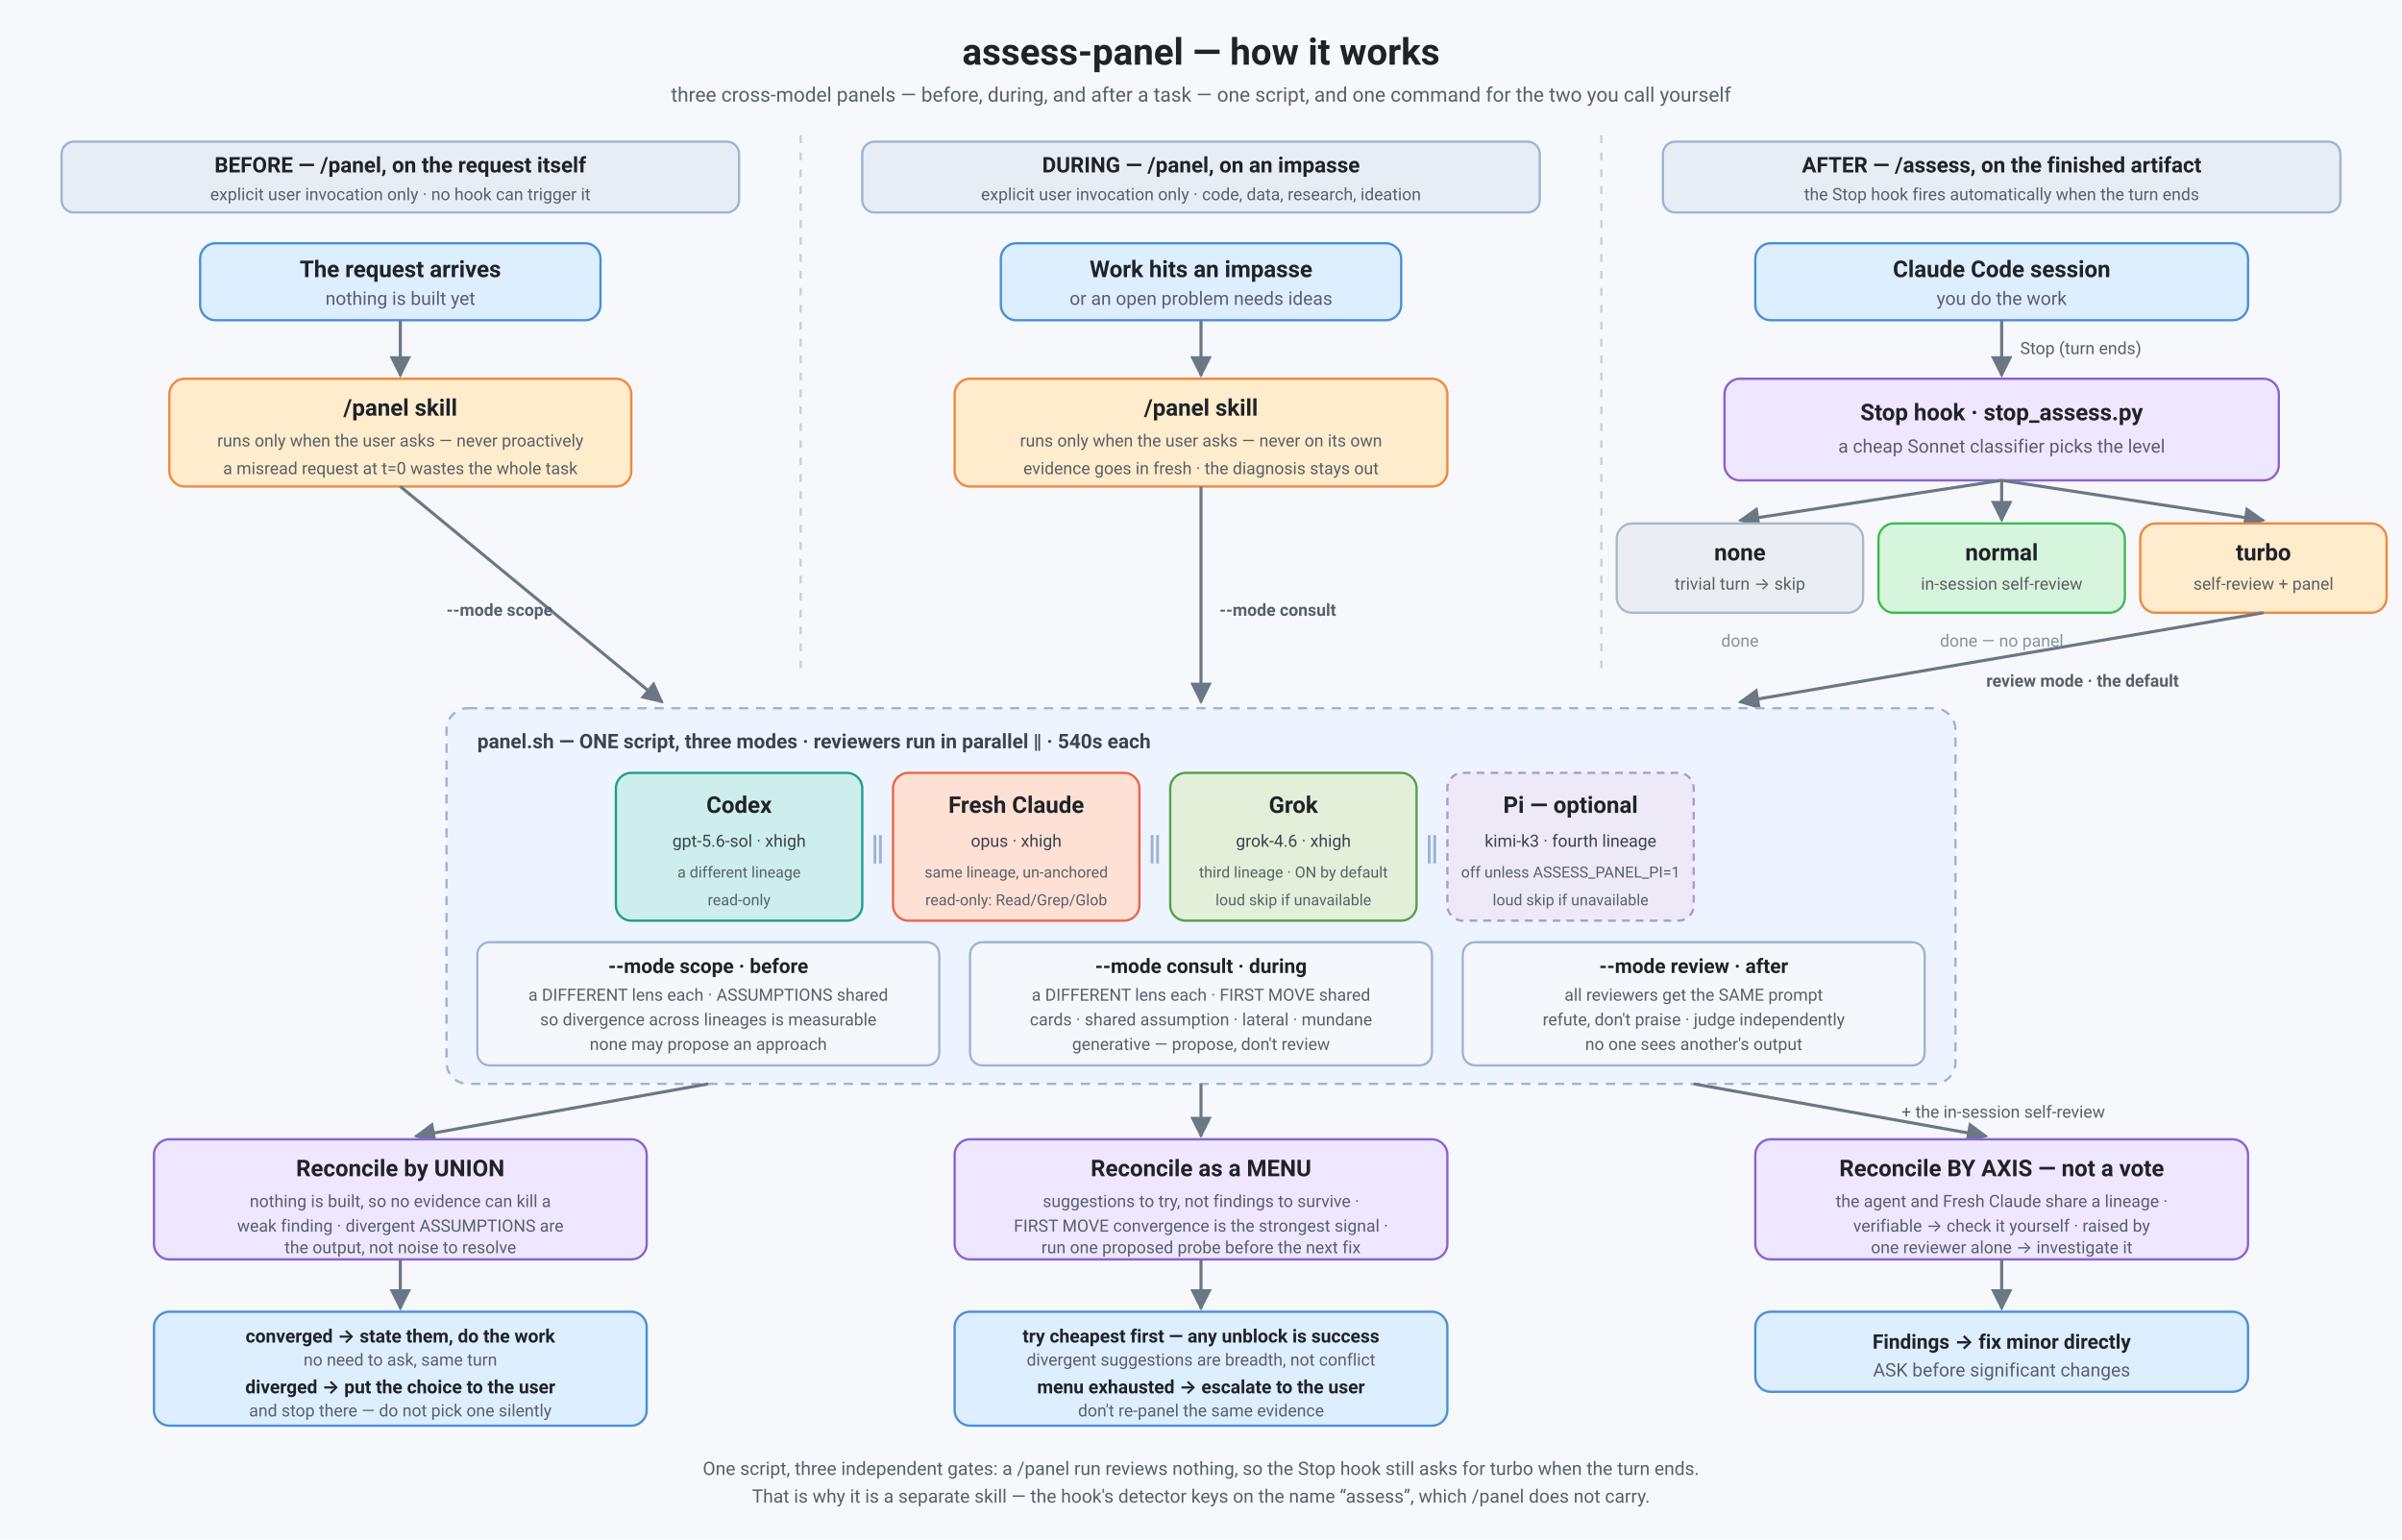
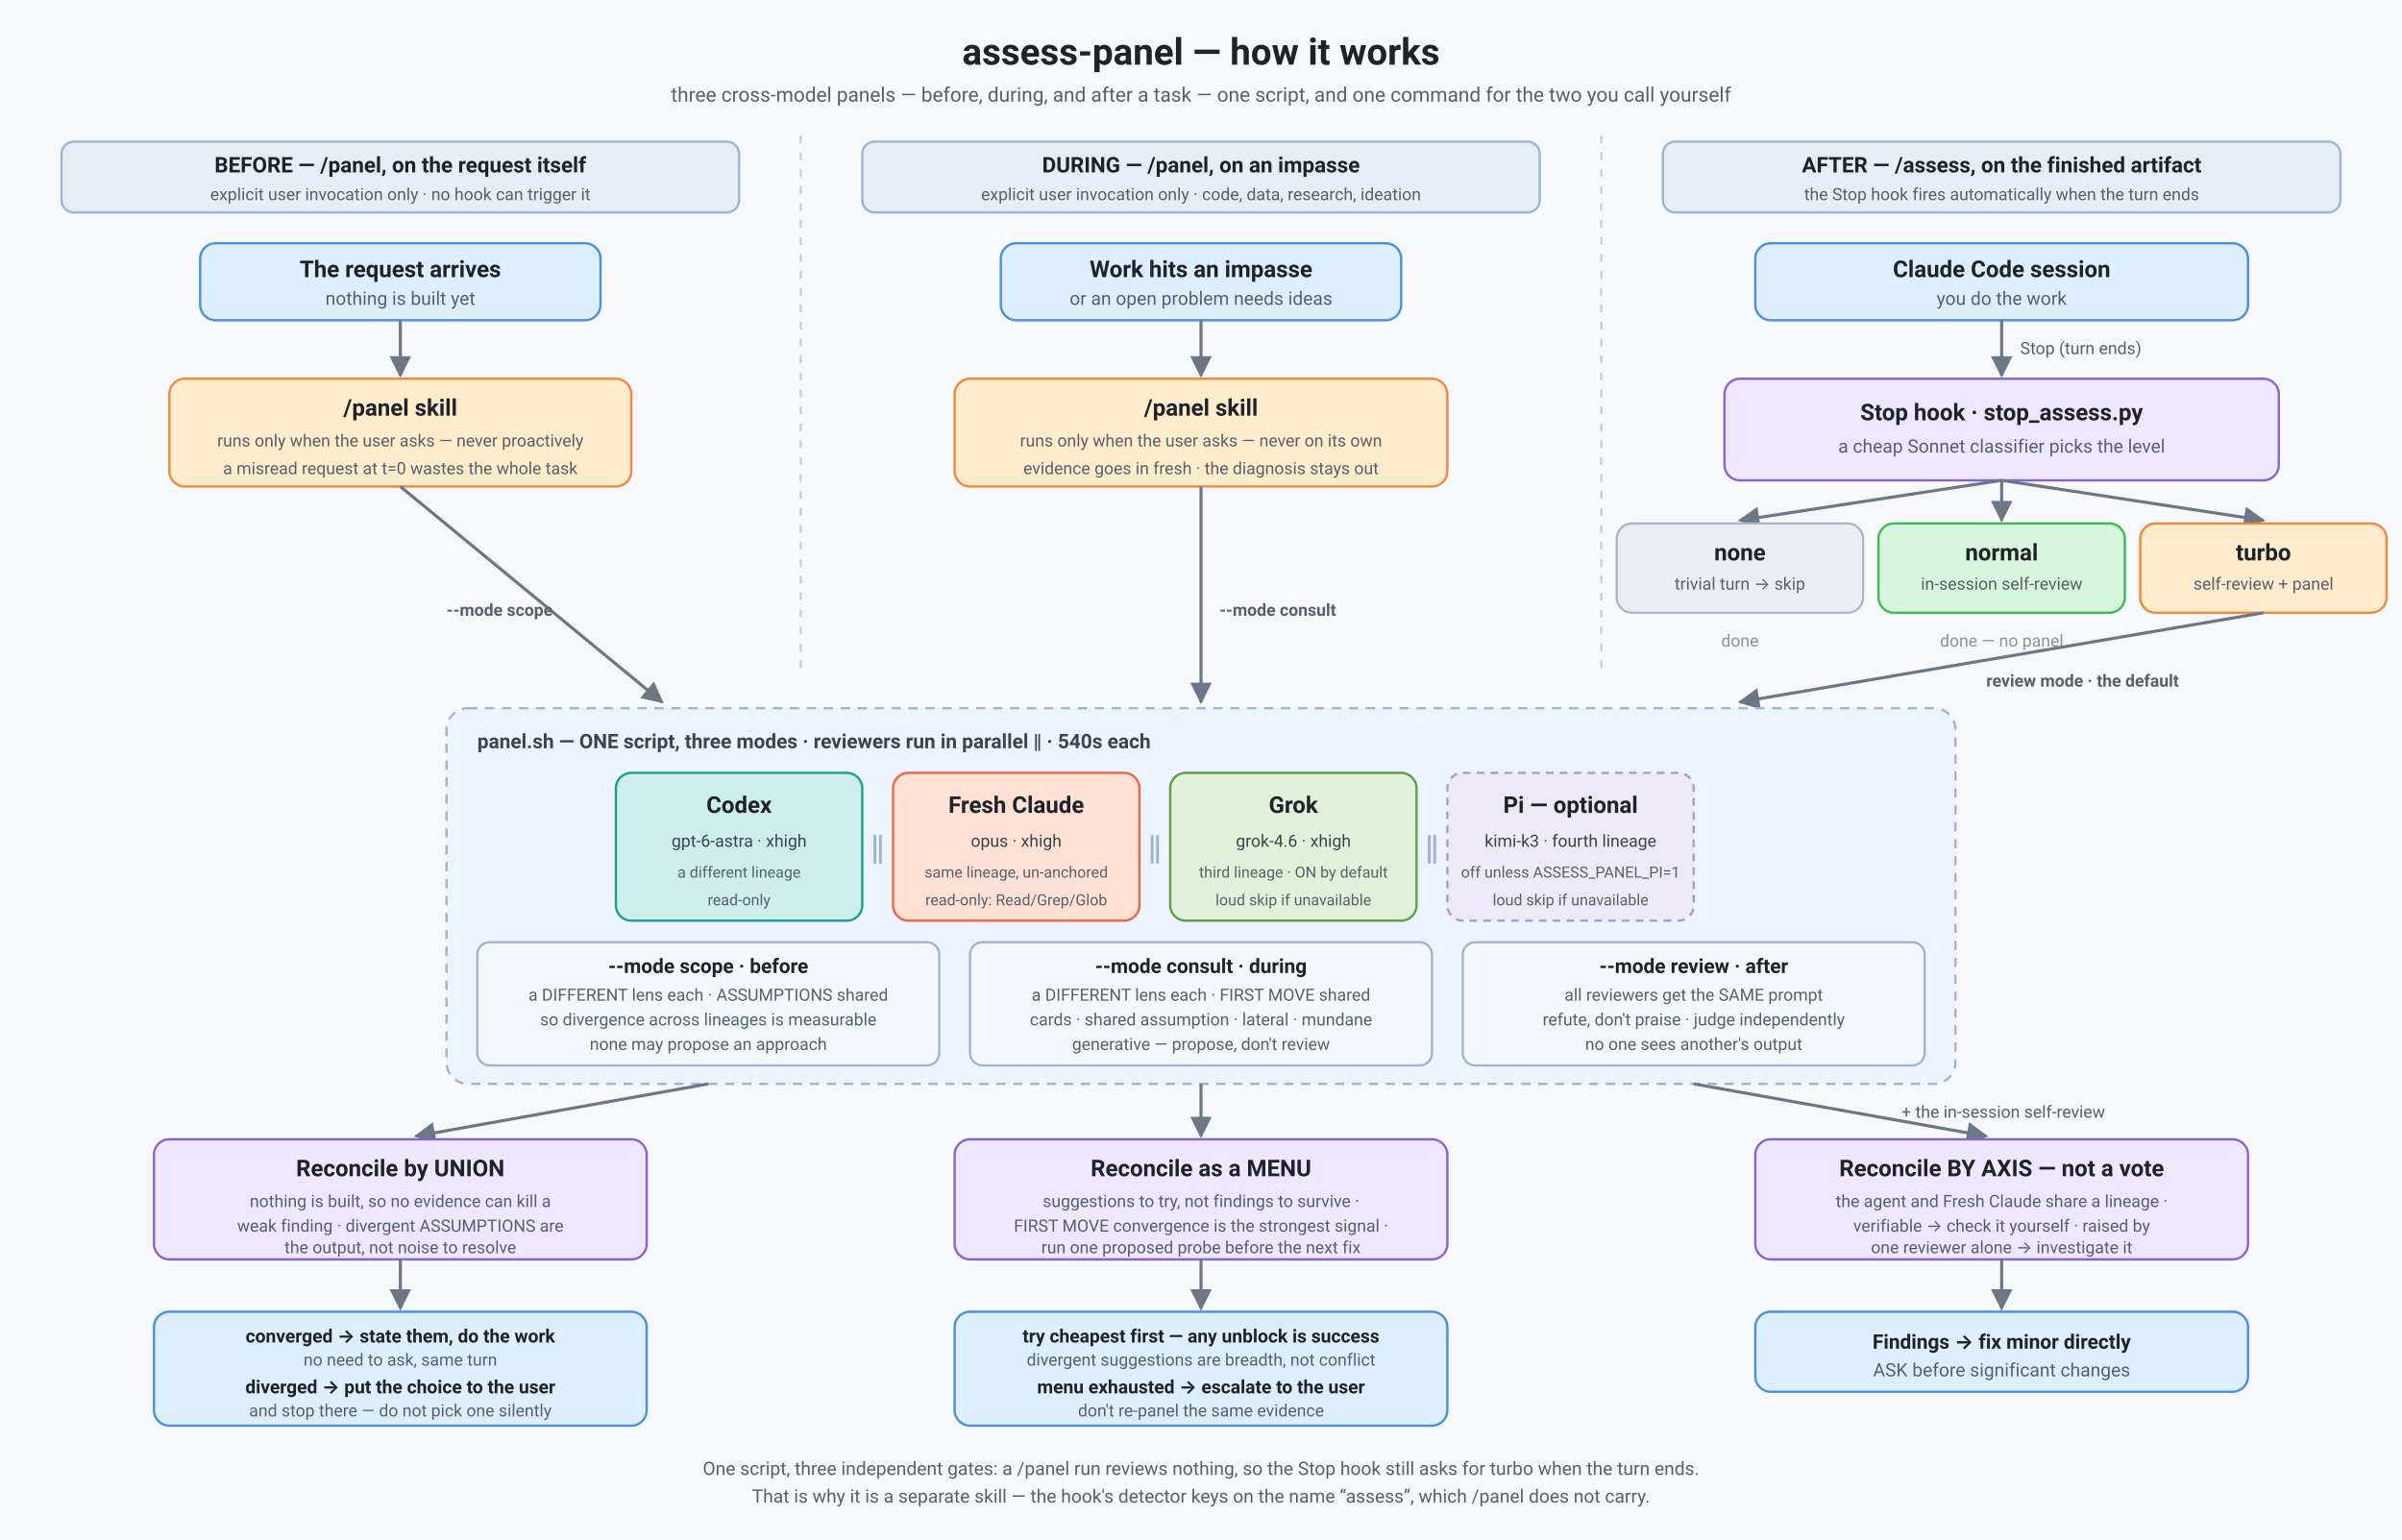
<svg xmlns="http://www.w3.org/2000/svg" viewBox="0 0 1560 1000" font-family="system-ui, -apple-system, 'Segoe UI', Roboto, sans-serif">
  <defs>
    <marker id="arrow" viewBox="0 0 10 10" refX="9" refY="5" markerWidth="7" markerHeight="7" orient="auto-start-reverse">
      <path d="M0,0 L10,5 L0,10 z" fill="#6b7785" />
    </marker>
  </defs>
  <rect x="0" y="0" width="1560" height="1000" fill="#f6f8fb" />
  <text x="780" y="42" text-anchor="middle" font-size="24" font-weight="700" fill="#1f2328">assess-panel — how it works</text>
  <text x="780" y="66" text-anchor="middle" font-size="13" fill="#57606a">three cross-model panels — before, during, and after a task — one script, and one command for the two you call yourself</text>
  <line x1="520" y1="88" x2="520" y2="440" stroke="#c7d0da" stroke-width="1.5" stroke-dasharray="5 6" />
  <line x1="1040" y1="88" x2="1040" y2="440" stroke="#c7d0da" stroke-width="1.5" stroke-dasharray="5 6" />
  <rect x="40" y="92" width="440" height="46" rx="8" fill="#e7edf4" stroke="#9db4d6" stroke-width="1.5" />
  <text x="260" y="112" text-anchor="middle" font-size="14" font-weight="700" fill="#1f2328">BEFORE — /panel, on the request itself</text>
  <text x="260" y="130" text-anchor="middle" font-size="11" fill="#57606a">explicit user invocation only · no hook can trigger it</text>
  <rect x="560" y="92" width="440" height="46" rx="8" fill="#e7edf4" stroke="#9db4d6" stroke-width="1.5" />
  <text x="780" y="112" text-anchor="middle" font-size="14" font-weight="700" fill="#1f2328">DURING — /panel, on an impasse</text>
  <text x="780" y="130" text-anchor="middle" font-size="11" fill="#57606a">explicit user invocation only · code, data, research, ideation</text>
  <rect x="1080" y="92" width="440" height="46" rx="8" fill="#e7edf4" stroke="#9db4d6" stroke-width="1.5" />
  <text x="1300" y="112" text-anchor="middle" font-size="14" font-weight="700" fill="#1f2328">AFTER — /assess, on the finished artifact</text>
  <text x="1300" y="130" text-anchor="middle" font-size="11" fill="#57606a">the Stop hook fires automatically when the turn ends</text>
  <rect x="130" y="158" width="260" height="50" rx="10" fill="#ddeeff" stroke="#4a90d9" stroke-width="1.5" />
  <text x="260" y="180" text-anchor="middle" font-size="15" font-weight="700" fill="#1f2328">The request arrives</text>
  <text x="260" y="198" text-anchor="middle" font-size="12" fill="#57606a">nothing is built yet</text>
  <line x1="260" y1="208" x2="260" y2="244" stroke="#6b7785" stroke-width="2" marker-end="url(#arrow)" />
  <rect x="110" y="246" width="300" height="70" rx="10" fill="#ffeccc" stroke="#f0883e" stroke-width="1.5" />
  <text x="260" y="270" text-anchor="middle" font-size="15" font-weight="700" fill="#1f2328">/panel skill</text>
  <text x="260" y="290" text-anchor="middle" font-size="11" fill="#57606a">runs only when the user asks — never proactively</text>
  <text x="260" y="308" text-anchor="middle" font-size="11" fill="#57606a">a misread request at t=0 wastes the whole task</text>
  <line x1="260" y1="316" x2="430" y2="456" stroke="#6b7785" stroke-width="2" marker-end="url(#arrow)" />
  <text x="290" y="400" font-size="11" font-weight="700" fill="#57606a">--mode scope</text>
  <rect x="650" y="158" width="260" height="50" rx="10" fill="#ddeeff" stroke="#4a90d9" stroke-width="1.5" />
  <text x="780" y="180" text-anchor="middle" font-size="15" font-weight="700" fill="#1f2328">Work hits an impasse</text>
  <text x="780" y="198" text-anchor="middle" font-size="12" fill="#57606a">or an open problem needs ideas</text>
  <line x1="780" y1="208" x2="780" y2="244" stroke="#6b7785" stroke-width="2" marker-end="url(#arrow)" />
  <rect x="620" y="246" width="320" height="70" rx="10" fill="#ffeccc" stroke="#f0883e" stroke-width="1.5" />
  <text x="780" y="270" text-anchor="middle" font-size="15" font-weight="700" fill="#1f2328">/panel skill</text>
  <text x="780" y="290" text-anchor="middle" font-size="11" fill="#57606a">runs only when the user asks — never on its own</text>
  <text x="780" y="308" text-anchor="middle" font-size="11" fill="#57606a">evidence goes in fresh · the diagnosis stays out</text>
  <line x1="780" y1="316" x2="780" y2="456" stroke="#6b7785" stroke-width="2" marker-end="url(#arrow)" />
  <text x="792" y="400" font-size="11" font-weight="700" fill="#57606a">--mode consult</text>
  <rect x="1140" y="158" width="320" height="50" rx="10" fill="#ddeeff" stroke="#4a90d9" stroke-width="1.5" />
  <text x="1300" y="180" text-anchor="middle" font-size="15" font-weight="700" fill="#1f2328">Claude Code session</text>
  <text x="1300" y="198" text-anchor="middle" font-size="12" fill="#57606a">you do the work</text>
  <line x1="1300" y1="208" x2="1300" y2="244" stroke="#6b7785" stroke-width="2" marker-end="url(#arrow)" />
  <text x="1312" y="230" font-size="11" fill="#57606a">Stop (turn ends)</text>
  <rect x="1120" y="246" width="360" height="66" rx="10" fill="#efe6ff" stroke="#8a63d2" stroke-width="1.5" />
  <text x="1300" y="273" text-anchor="middle" font-size="15" font-weight="700" fill="#1f2328">Stop hook · stop_assess.py</text>
  <text x="1300" y="294" text-anchor="middle" font-size="12" fill="#57606a">a cheap Sonnet classifier picks the level</text>
  <line x1="1300" y1="312" x2="1130" y2="338" stroke="#6b7785" stroke-width="2" marker-end="url(#arrow)" />
  <line x1="1300" y1="312" x2="1300" y2="338" stroke="#6b7785" stroke-width="2" marker-end="url(#arrow)" />
  <line x1="1300" y1="312" x2="1470" y2="338" stroke="#6b7785" stroke-width="2" marker-end="url(#arrow)" />
  <rect x="1050" y="340" width="160" height="58" rx="10" fill="#eaeef2" stroke="#aeb8c2" stroke-width="1.5" />
  <text x="1130" y="364" text-anchor="middle" font-size="15" font-weight="700" fill="#1f2328">none</text>
  <text x="1130" y="383" text-anchor="middle" font-size="11" fill="#57606a">trivial turn → skip</text>
  <text x="1130" y="420" text-anchor="middle" font-size="11" fill="#8a929c">done</text>
  <rect x="1220" y="340" width="160" height="58" rx="10" fill="#d7f5dd" stroke="#3fb950" stroke-width="1.5" />
  <text x="1300" y="364" text-anchor="middle" font-size="15" font-weight="700" fill="#1f2328">normal</text>
  <text x="1300" y="383" text-anchor="middle" font-size="11" fill="#57606a">in-session self-review</text>
  <text x="1300" y="420" text-anchor="middle" font-size="11" fill="#8a929c">done — no panel</text>
  <rect x="1390" y="340" width="160" height="58" rx="10" fill="#ffeccc" stroke="#f0883e" stroke-width="1.5" />
  <text x="1470" y="364" text-anchor="middle" font-size="15" font-weight="700" fill="#1f2328">turbo</text>
  <text x="1470" y="383" text-anchor="middle" font-size="11" fill="#57606a">self-review + panel</text>
  <line x1="1470" y1="398" x2="1130" y2="456" stroke="#6b7785" stroke-width="2" marker-end="url(#arrow)" />
  <text x="1290" y="446" font-size="11" font-weight="700" fill="#57606a">review mode · the default</text>
  <rect x="290" y="460" width="980" height="244" rx="14" fill="#eef4ff" stroke="#9db4d6" stroke-width="1.5" stroke-dasharray="6 5" />
  <text x="310" y="486" font-size="13" font-weight="700" fill="#3b4350">panel.sh — ONE script, three modes · reviewers run in parallel ‖ · 540s each</text>
  <rect x="400" y="502" width="160" height="96" rx="10" fill="#cdeeea" stroke="#1f9e8f" stroke-width="1.5" />
  <text x="480" y="528" text-anchor="middle" font-size="15" font-weight="700" fill="#1f2328">Codex</text>
-   <text x="480" y="550" text-anchor="middle" font-size="11" fill="#3b4350">gpt-5.6-sol · xhigh</text>
+   <text x="480" y="550" text-anchor="middle" font-size="11" fill="#3b4350">gpt-6-astra · xhigh</text>
  <text x="480" y="570" text-anchor="middle" font-size="10" fill="#57606a">a different lineage</text>
  <text x="480" y="588" text-anchor="middle" font-size="10" fill="#57606a">read-only</text>
  <text x="570" y="558" text-anchor="middle" font-size="22" font-weight="700" fill="#9db4d6">‖</text>
  <rect x="580" y="502" width="160" height="96" rx="10" fill="#ffe0d4" stroke="#ec6547" stroke-width="1.5" />
  <text x="660" y="528" text-anchor="middle" font-size="15" font-weight="700" fill="#1f2328">Fresh Claude</text>
  <text x="660" y="550" text-anchor="middle" font-size="11" fill="#3b4350">opus · xhigh</text>
  <text x="660" y="570" text-anchor="middle" font-size="10" fill="#57606a">same lineage, un-anchored</text>
  <text x="660" y="588" text-anchor="middle" font-size="10" fill="#57606a">read-only: Read/Grep/Glob</text>
  <text x="750" y="558" text-anchor="middle" font-size="22" font-weight="700" fill="#9db4d6">‖</text>
  <rect x="760" y="502" width="160" height="96" rx="10" fill="#e2f0d9" stroke="#5a9e4a" stroke-width="1.5" />
  <text x="840" y="528" text-anchor="middle" font-size="15" font-weight="700" fill="#1f2328">Grok</text>
  <text x="840" y="550" text-anchor="middle" font-size="11" fill="#3b4350">grok-4.6 · xhigh</text>
  <text x="840" y="570" text-anchor="middle" font-size="10" fill="#57606a">third lineage · ON by default</text>
  <text x="840" y="588" text-anchor="middle" font-size="10" fill="#57606a">loud skip if unavailable</text>
  <text x="930" y="558" text-anchor="middle" font-size="22" font-weight="700" fill="#9db4d6">‖</text>
  <rect x="940" y="502" width="160" height="96" rx="10" fill="#eee9f7" stroke="#a99cd0" stroke-width="1.5" stroke-dasharray="5 4" />
  <text x="1020" y="528" text-anchor="middle" font-size="15" font-weight="700" fill="#1f2328">Pi — optional</text>
  <text x="1020" y="550" text-anchor="middle" font-size="11" fill="#3b4350">kimi-k3 · fourth lineage</text>
  <text x="1020" y="570" text-anchor="middle" font-size="10" fill="#57606a">off unless ASSESS_PANEL_PI=1</text>
  <text x="1020" y="588" text-anchor="middle" font-size="10" fill="#57606a">loud skip if unavailable</text>
  <rect x="310" y="612" width="300" height="80" rx="8" fill="#f4f7fc" stroke="#9db4d6" stroke-width="1.5" />
  <text x="460" y="632" text-anchor="middle" font-size="13" font-weight="700" fill="#1f2328">--mode scope · before</text>
  <text x="460" y="650" text-anchor="middle" font-size="11" fill="#57606a">a DIFFERENT lens each · ASSUMPTIONS shared</text>
  <text x="460" y="666" text-anchor="middle" font-size="11" fill="#57606a">so divergence across lineages is measurable</text>
  <text x="460" y="682" text-anchor="middle" font-size="11" fill="#57606a">none may propose an approach</text>
  <rect x="630" y="612" width="300" height="80" rx="8" fill="#f4f7fc" stroke="#9db4d6" stroke-width="1.5" />
  <text x="780" y="632" text-anchor="middle" font-size="13" font-weight="700" fill="#1f2328">--mode consult · during</text>
  <text x="780" y="650" text-anchor="middle" font-size="11" fill="#57606a">a DIFFERENT lens each · FIRST MOVE shared</text>
  <text x="780" y="666" text-anchor="middle" font-size="11" fill="#57606a">cards · shared assumption · lateral · mundane</text>
  <text x="780" y="682" text-anchor="middle" font-size="11" fill="#57606a">generative — propose, don't review</text>
  <rect x="950" y="612" width="300" height="80" rx="8" fill="#f4f7fc" stroke="#9db4d6" stroke-width="1.5" />
  <text x="1100" y="632" text-anchor="middle" font-size="13" font-weight="700" fill="#1f2328">--mode review · after</text>
  <text x="1100" y="650" text-anchor="middle" font-size="11" fill="#57606a">all reviewers get the SAME prompt</text>
  <text x="1100" y="666" text-anchor="middle" font-size="11" fill="#57606a">refute, don't praise · judge independently</text>
  <text x="1100" y="682" text-anchor="middle" font-size="11" fill="#57606a">no one sees another's output</text>
  <line x1="460" y1="704" x2="270" y2="738" stroke="#6b7785" stroke-width="2" marker-end="url(#arrow)" />
  <line x1="780" y1="704" x2="780" y2="738" stroke="#6b7785" stroke-width="2" marker-end="url(#arrow)" />
  <line x1="1100" y1="704" x2="1290" y2="738" stroke="#6b7785" stroke-width="2" marker-end="url(#arrow)" />
  <text x="1235" y="726" font-size="11" fill="#57606a">+ the in-session self-review</text>
  <rect x="100" y="740" width="320" height="78" rx="10" fill="#efe6ff" stroke="#8a63d2" stroke-width="1.5" />
  <text x="260" y="764" text-anchor="middle" font-size="15" font-weight="700" fill="#1f2328">Reconcile by UNION</text>
  <text x="260" y="784" text-anchor="middle" font-size="11" fill="#57606a">nothing is built, so no evidence can kill a</text>
  <text x="260" y="800" text-anchor="middle" font-size="11" fill="#57606a">weak finding · divergent ASSUMPTIONS are</text>
  <text x="260" y="814" text-anchor="middle" font-size="11" fill="#57606a">the output, not noise to resolve</text>
  <rect x="620" y="740" width="320" height="78" rx="10" fill="#efe6ff" stroke="#8a63d2" stroke-width="1.5" />
  <text x="780" y="764" text-anchor="middle" font-size="15" font-weight="700" fill="#1f2328">Reconcile as a MENU</text>
  <text x="780" y="784" text-anchor="middle" font-size="11" fill="#57606a">suggestions to try, not findings to survive ·</text>
  <text x="780" y="800" text-anchor="middle" font-size="11" fill="#57606a">FIRST MOVE convergence is the strongest signal ·</text>
  <text x="780" y="814" text-anchor="middle" font-size="11" fill="#57606a">run one proposed probe before the next fix</text>
  <rect x="1140" y="740" width="320" height="78" rx="10" fill="#efe6ff" stroke="#8a63d2" stroke-width="1.5" />
  <text x="1300" y="764" text-anchor="middle" font-size="15" font-weight="700" fill="#1f2328">Reconcile BY AXIS — not a vote</text>
  <text x="1300" y="784" text-anchor="middle" font-size="11" fill="#57606a">the agent and Fresh Claude share a lineage ·</text>
  <text x="1300" y="800" text-anchor="middle" font-size="11" fill="#57606a">verifiable → check it yourself · raised by</text>
  <text x="1300" y="814" text-anchor="middle" font-size="11" fill="#57606a">one reviewer alone → investigate it</text>
  <line x1="260" y1="818" x2="260" y2="850" stroke="#6b7785" stroke-width="2" marker-end="url(#arrow)" />
  <line x1="780" y1="818" x2="780" y2="850" stroke="#6b7785" stroke-width="2" marker-end="url(#arrow)" />
  <line x1="1300" y1="818" x2="1300" y2="850" stroke="#6b7785" stroke-width="2" marker-end="url(#arrow)" />
  <rect x="100" y="852" width="320" height="74" rx="10" fill="#ddeeff" stroke="#4a90d9" stroke-width="1.5" />
  <text x="260" y="872" text-anchor="middle" font-size="12" font-weight="700" fill="#1f2328">converged → state them, do the work</text>
  <text x="260" y="887" text-anchor="middle" font-size="11" fill="#57606a">no need to ask, same turn</text>
  <text x="260" y="905" text-anchor="middle" font-size="12" font-weight="700" fill="#1f2328">diverged → put the choice to the user</text>
  <text x="260" y="920" text-anchor="middle" font-size="11" fill="#57606a">and stop there — do not pick one silently</text>
  <rect x="620" y="852" width="320" height="74" rx="10" fill="#ddeeff" stroke="#4a90d9" stroke-width="1.5" />
  <text x="780" y="872" text-anchor="middle" font-size="12" font-weight="700" fill="#1f2328">try cheapest first — any unblock is success</text>
  <text x="780" y="887" text-anchor="middle" font-size="11" fill="#57606a">divergent suggestions are breadth, not conflict</text>
  <text x="780" y="905" text-anchor="middle" font-size="12" font-weight="700" fill="#1f2328">menu exhausted → escalate to the user</text>
  <text x="780" y="920" text-anchor="middle" font-size="11" fill="#57606a">don't re-panel the same evidence</text>
  <rect x="1140" y="852" width="320" height="52" rx="10" fill="#ddeeff" stroke="#4a90d9" stroke-width="1.5" />
  <text x="1300" y="876" text-anchor="middle" font-size="13" font-weight="700" fill="#1f2328">Findings → fix minor directly</text>
  <text x="1300" y="894" text-anchor="middle" font-size="12" fill="#57606a">ASK before significant changes</text>
  <text x="780" y="958" text-anchor="middle" font-size="12" fill="#57606a">One script, three independent gates: a /panel run reviews nothing, so the Stop hook still asks for turbo when the turn ends.</text>
  <text x="780" y="976" text-anchor="middle" font-size="12" fill="#57606a">That is why it is a separate skill — the hook's detector keys on the name “assess”, which /panel does not carry.</text>
</svg>
